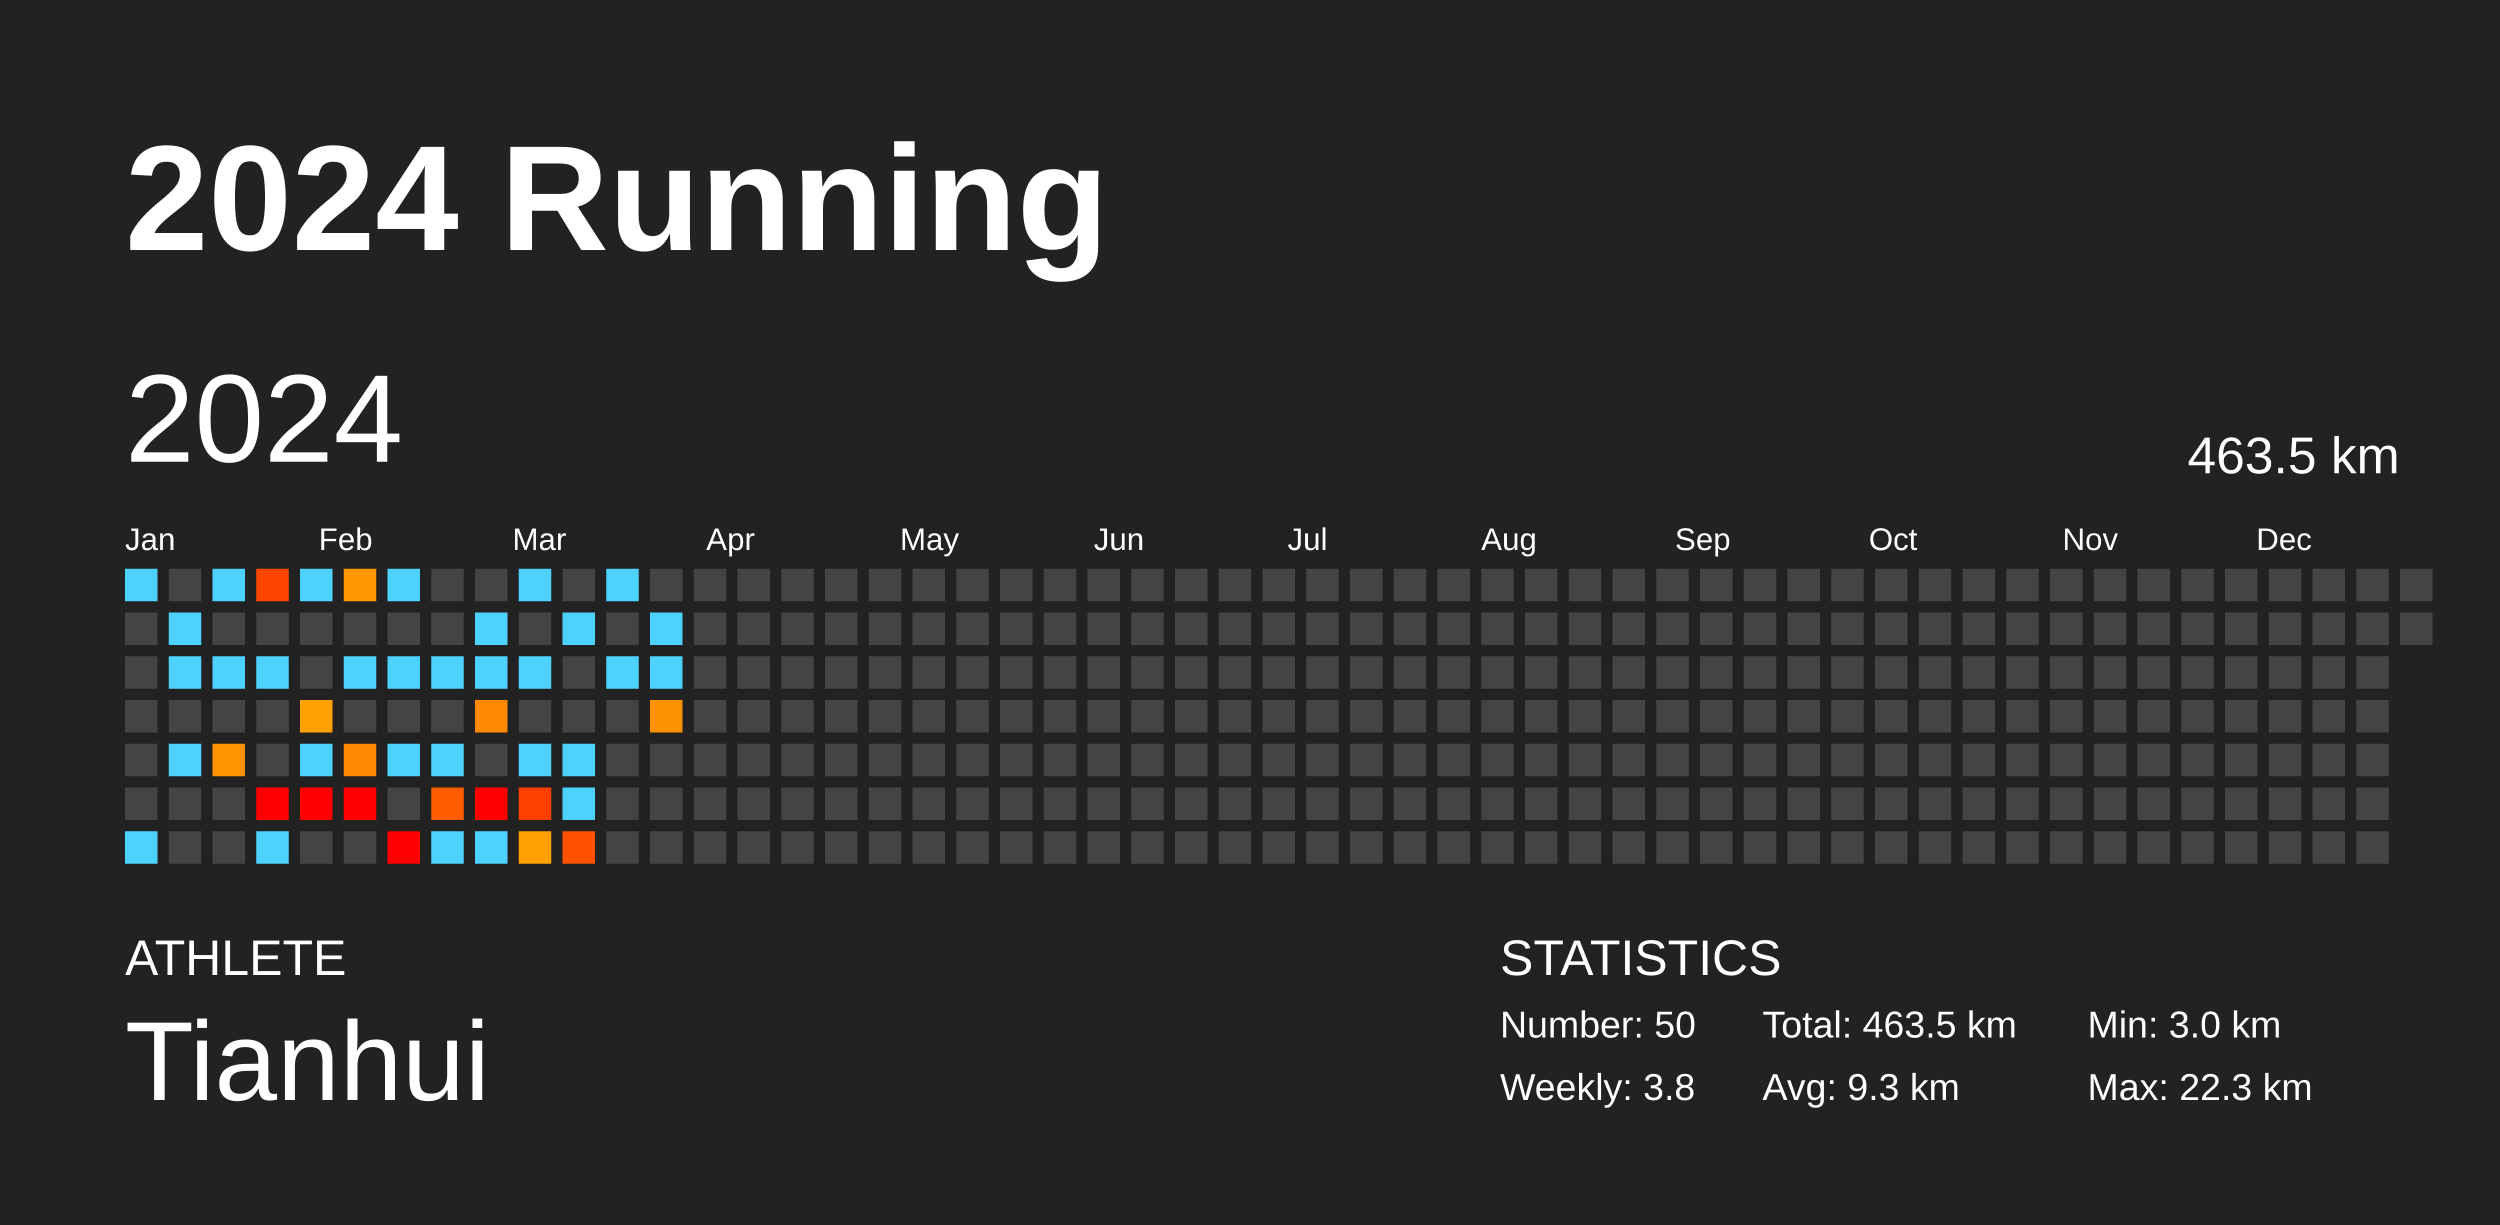
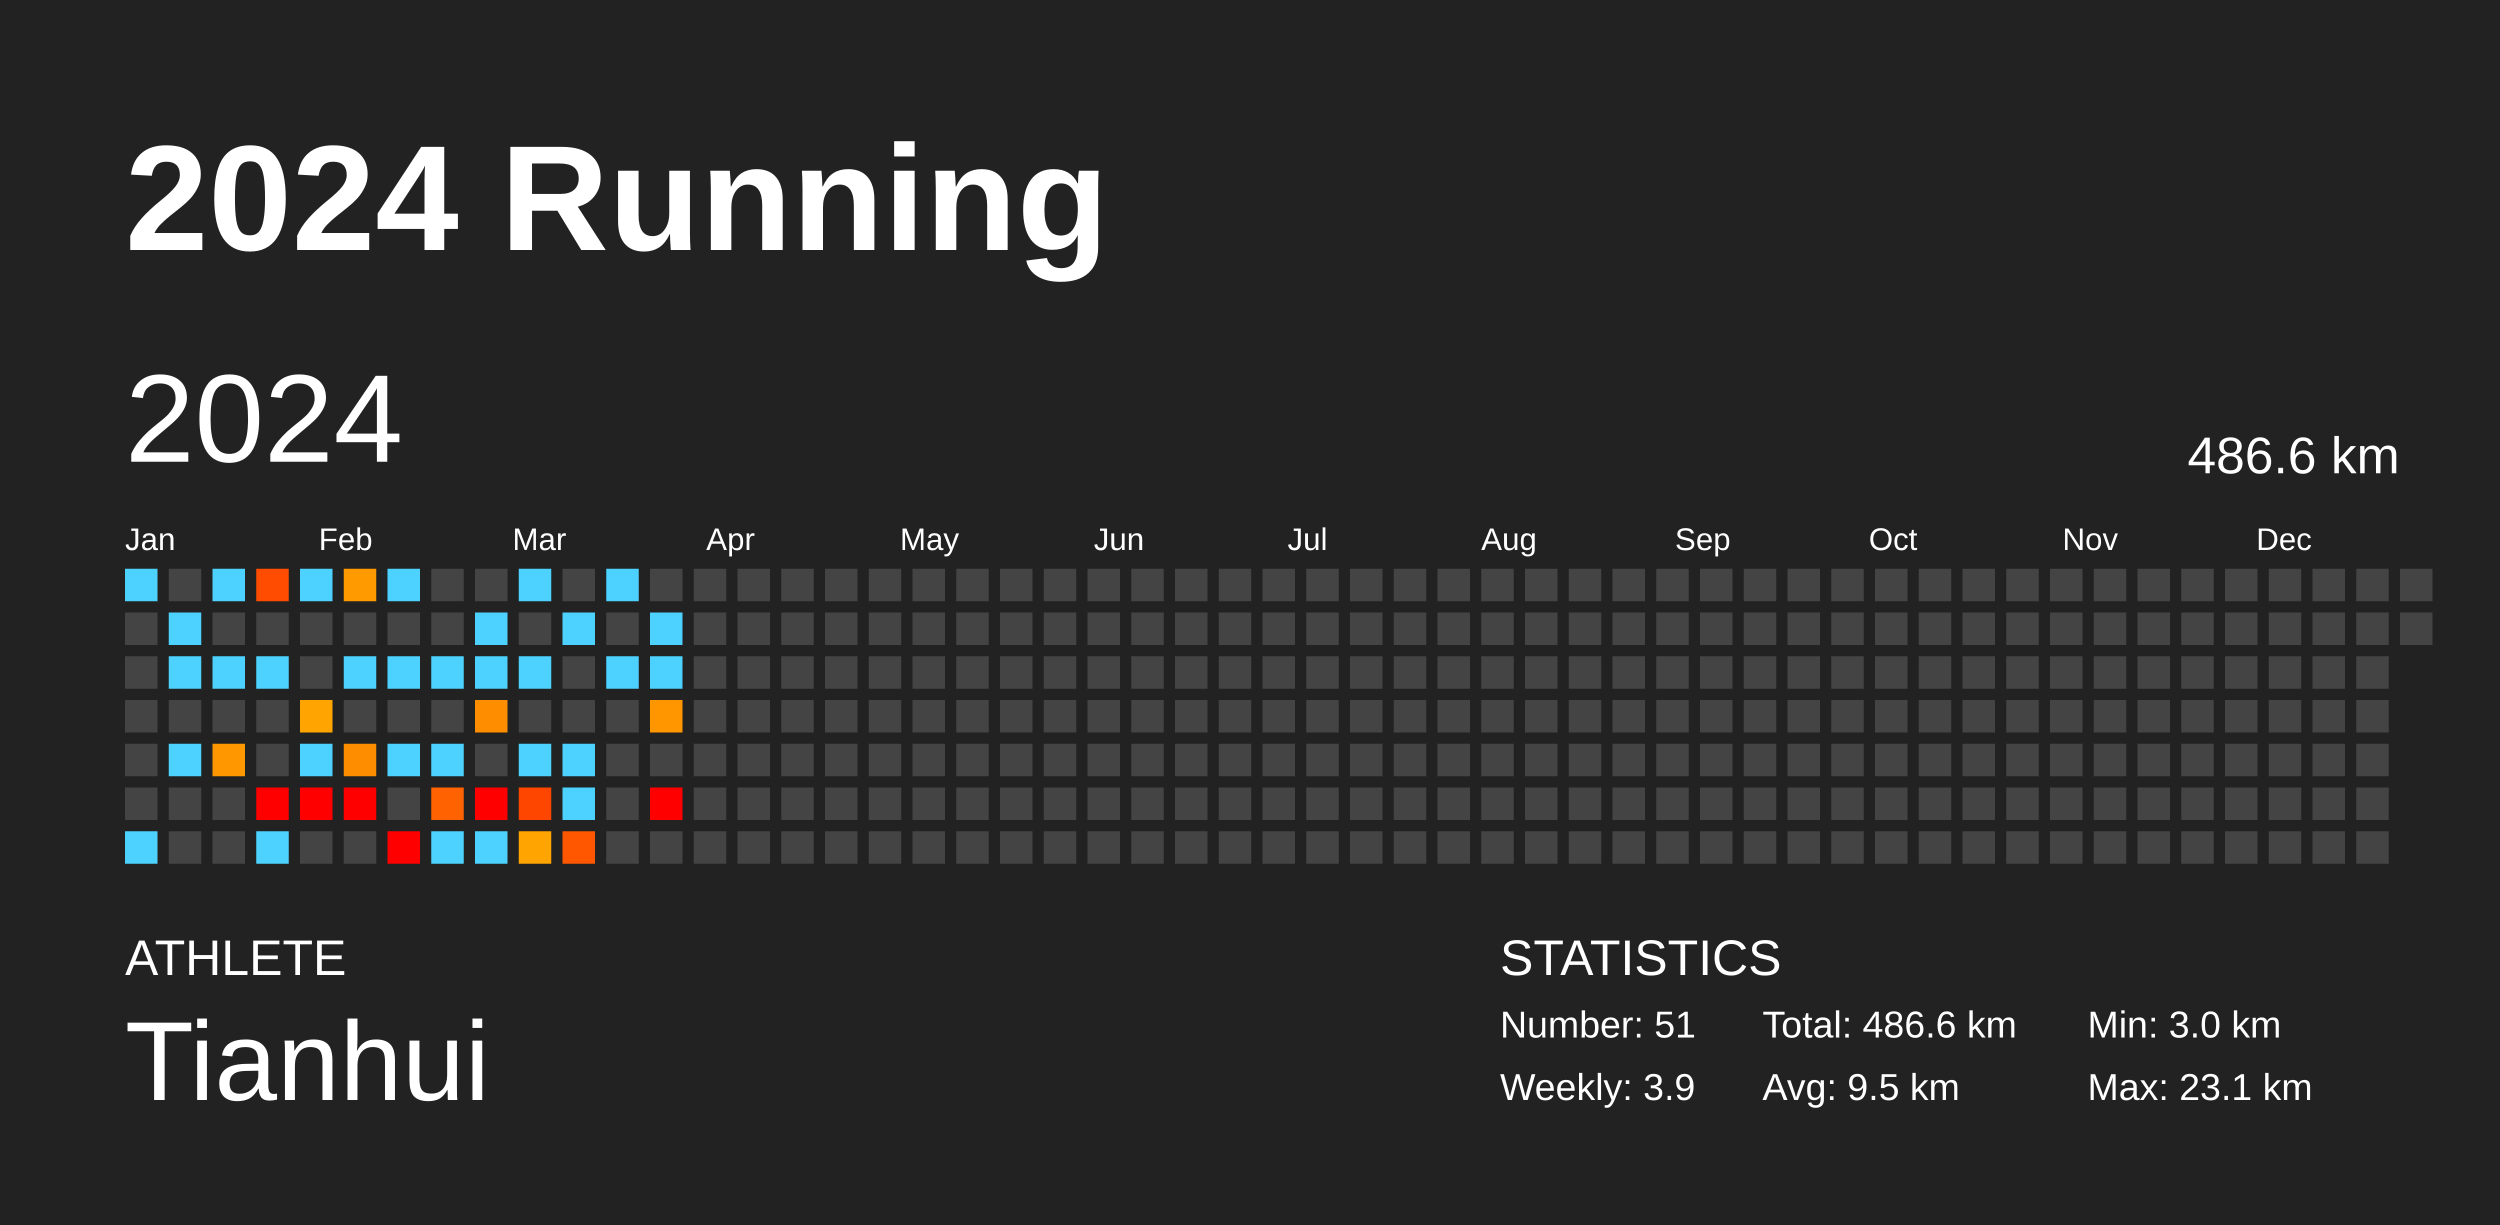
<svg xmlns="http://www.w3.org/2000/svg" baseProfile="full" height="98mm" version="1.1" viewBox="0,0,200,98" width="200mm">
  <defs />
  <rect fill="#222222" height="98" width="200" x="0" y="0" />
  <text fill="#FFFFFF" style="font-size:12px; font-family:Arial; font-weight:bold;" x="10" y="20">2024 Running</text>
  <text fill="#FFFFFF" style="font-size:4px; font-family:Arial" x="10" y="78">ATHLETE</text>
  <text fill="#FFFFFF" style="font-size:9px; font-family:Arial" x="10" y="88">Tianhui</text>
  <text fill="#FFFFFF" style="font-size:4px; font-family:Arial" x="120" y="78">STATISTICS</text>
-   <text fill="#FFFFFF" style="font-size:3px; font-family:Arial" x="120" y="83">Number: 50</text>
-   <text fill="#FFFFFF" style="font-size:3px; font-family:Arial" x="120" y="88">Weekly: 3.8</text>
-   <text fill="#FFFFFF" style="font-size:3px; font-family:Arial" x="141" y="83">Total: 463.5 km</text>
-   <text fill="#FFFFFF" style="font-size:3px; font-family:Arial" x="141" y="88">Avg: 9.3 km</text>
+   <text fill="#FFFFFF" style="font-size:3px; font-family:Arial" x="120" y="83">Number: 51</text>
+   <text fill="#FFFFFF" style="font-size:3px; font-family:Arial" x="120" y="88">Weekly: 3.9</text>
+   <text fill="#FFFFFF" style="font-size:3px; font-family:Arial" x="141" y="83">Total: 486.6 km</text>
+   <text fill="#FFFFFF" style="font-size:3px; font-family:Arial" x="141" y="88">Avg: 9.5 km</text>
  <text fill="#FFFFFF" style="font-size:3px; font-family:Arial" x="167" y="83">Min: 3.0 km</text>
-   <text fill="#FFFFFF" style="font-size:3px; font-family:Arial" x="167" y="88">Max: 22.3 km</text>
+   <text fill="#FFFFFF" style="font-size:3px; font-family:Arial" x="167" y="88">Max: 23.1 km</text>
  <text dominant-baseline="hanging" fill="#FFFFFF" style="font-size:10.0px; font-family:Arial;" x="10" y="30">2024</text>
-   <text dominant-baseline="hanging" fill="#FFFFFF" style="font-size:4.125px; font-family:Arial;" x="175" y="35">463.5 km</text>
+   <text dominant-baseline="hanging" fill="#FFFFFF" style="font-size:4.125px; font-family:Arial;" x="175" y="35">486.6 km</text>
  <text fill="#FFFFFF" style="font-size:2.5px; font-family:Arial" x="10.0" y="44">Jan</text>
  <text fill="#FFFFFF" style="font-size:2.5px; font-family:Arial" x="25.5" y="44">Feb</text>
  <text fill="#FFFFFF" style="font-size:2.5px; font-family:Arial" x="41.0" y="44">Mar</text>
  <text fill="#FFFFFF" style="font-size:2.5px; font-family:Arial" x="56.5" y="44">Apr</text>
  <text fill="#FFFFFF" style="font-size:2.5px; font-family:Arial" x="72.0" y="44">May</text>
  <text fill="#FFFFFF" style="font-size:2.5px; font-family:Arial" x="87.5" y="44">Jun</text>
  <text fill="#FFFFFF" style="font-size:2.5px; font-family:Arial" x="103.0" y="44">Jul</text>
  <text fill="#FFFFFF" style="font-size:2.5px; font-family:Arial" x="118.5" y="44">Aug</text>
  <text fill="#FFFFFF" style="font-size:2.5px; font-family:Arial" x="134.0" y="44">Sep</text>
  <text fill="#FFFFFF" style="font-size:2.5px; font-family:Arial" x="149.5" y="44">Oct</text>
  <text fill="#FFFFFF" style="font-size:2.5px; font-family:Arial" x="165.0" y="44">Nov</text>
  <text fill="#FFFFFF" style="font-size:2.5px; font-family:Arial" x="180.5" y="44">Dec</text>
  <rect fill="#4dd2ff" height="2.6" width="2.6" x="10.0" y="45.5" />
  <rect fill="#444444" height="2.6" width="2.6" x="10.0" y="49.0" />
  <rect fill="#444444" height="2.6" width="2.6" x="10.0" y="52.5" />
  <rect fill="#444444" height="2.6" width="2.6" x="10.0" y="56.0" />
  <rect fill="#444444" height="2.6" width="2.6" x="10.0" y="59.5" />
  <rect fill="#444444" height="2.6" width="2.6" x="10.0" y="63.0" />
  <rect fill="#4dd2ff" height="2.6" width="2.6" x="10.0" y="66.5" />
  <rect fill="#444444" height="2.6" width="2.6" x="13.5" y="45.5" />
  <rect fill="#4dd2ff" height="2.6" width="2.6" x="13.5" y="49.0" />
  <rect fill="#4dd2ff" height="2.6" width="2.6" x="13.5" y="52.5" />
  <rect fill="#444444" height="2.6" width="2.6" x="13.5" y="56.0" />
  <rect fill="#4dd2ff" height="2.6" width="2.6" x="13.5" y="59.5" />
  <rect fill="#444444" height="2.6" width="2.6" x="13.5" y="63.0" />
  <rect fill="#444444" height="2.6" width="2.6" x="13.5" y="66.5" />
  <rect fill="#4dd2ff" height="2.6" width="2.6" x="17.0" y="45.5" />
  <rect fill="#444444" height="2.6" width="2.6" x="17.0" y="49.0" />
  <rect fill="#4dd2ff" height="2.6" width="2.6" x="17.0" y="52.5" />
  <rect fill="#444444" height="2.6" width="2.6" x="17.0" y="56.0" />
-   <rect fill="#ff9400" height="2.6" width="2.6" x="17.0" y="59.5" />
+   <rect fill="#ff9800" height="2.6" width="2.6" x="17.0" y="59.5" />
  <rect fill="#444444" height="2.6" width="2.6" x="17.0" y="63.0" />
  <rect fill="#444444" height="2.6" width="2.6" x="17.0" y="66.5" />
-   <rect fill="#ff4600" height="2.6" width="2.6" x="20.5" y="45.5" />
+   <rect fill="#ff4c00" height="2.6" width="2.6" x="20.5" y="45.5" />
  <rect fill="#444444" height="2.6" width="2.6" x="20.5" y="49.0" />
  <rect fill="#4dd2ff" height="2.6" width="2.6" x="20.5" y="52.5" />
  <rect fill="#444444" height="2.6" width="2.6" x="20.5" y="56.0" />
  <rect fill="#444444" height="2.6" width="2.6" x="20.5" y="59.5" />
  <rect fill="red" height="2.6" width="2.6" x="20.5" y="63.0" />
  <rect fill="#4dd2ff" height="2.6" width="2.6" x="20.5" y="66.5" />
  <rect fill="#4dd2ff" height="2.6" width="2.6" x="24.0" y="45.5" />
  <rect fill="#444444" height="2.6" width="2.6" x="24.0" y="49.0" />
  <rect fill="#444444" height="2.6" width="2.6" x="24.0" y="52.5" />
-   <rect fill="#ffa100" height="2.6" width="2.6" x="24.0" y="56.0" />
+   <rect fill="#ffa400" height="2.6" width="2.6" x="24.0" y="56.0" />
  <rect fill="#4dd2ff" height="2.6" width="2.6" x="24.0" y="59.5" />
  <rect fill="red" height="2.6" width="2.6" x="24.0" y="63.0" />
  <rect fill="#444444" height="2.6" width="2.6" x="24.0" y="66.5" />
-   <rect fill="#ff9800" height="2.6" width="2.6" x="27.5" y="45.5" />
+   <rect fill="#ff9b00" height="2.6" width="2.6" x="27.5" y="45.5" />
  <rect fill="#444444" height="2.6" width="2.6" x="27.5" y="49.0" />
  <rect fill="#4dd2ff" height="2.6" width="2.6" x="27.5" y="52.5" />
  <rect fill="#444444" height="2.6" width="2.6" x="27.5" y="56.0" />
-   <rect fill="#ff8800" height="2.6" width="2.6" x="27.5" y="59.5" />
+   <rect fill="#ff8d00" height="2.6" width="2.6" x="27.5" y="59.5" />
  <rect fill="red" height="2.6" width="2.6" x="27.5" y="63.0" />
  <rect fill="#444444" height="2.6" width="2.6" x="27.5" y="66.5" />
  <rect fill="#4dd2ff" height="2.6" width="2.6" x="31.0" y="45.5" />
  <rect fill="#444444" height="2.6" width="2.6" x="31.0" y="49.0" />
  <rect fill="#4dd2ff" height="2.6" width="2.6" x="31.0" y="52.5" />
  <rect fill="#444444" height="2.6" width="2.6" x="31.0" y="56.0" />
  <rect fill="#4dd2ff" height="2.6" width="2.6" x="31.0" y="59.5" />
  <rect fill="#444444" height="2.6" width="2.6" x="31.0" y="63.0" />
  <rect fill="red" height="2.6" width="2.6" x="31.0" y="66.5" />
  <rect fill="#444444" height="2.6" width="2.6" x="34.5" y="45.5" />
  <rect fill="#444444" height="2.6" width="2.6" x="34.5" y="49.0" />
  <rect fill="#4dd2ff" height="2.6" width="2.6" x="34.5" y="52.5" />
  <rect fill="#444444" height="2.6" width="2.6" x="34.5" y="56.0" />
  <rect fill="#4dd2ff" height="2.6" width="2.6" x="34.5" y="59.5" />
-   <rect fill="#ff5c00" height="2.6" width="2.6" x="34.5" y="63.0" />
+   <rect fill="#ff6200" height="2.6" width="2.6" x="34.5" y="63.0" />
  <rect fill="#4dd2ff" height="2.6" width="2.6" x="34.5" y="66.5" />
  <rect fill="#444444" height="2.6" width="2.6" x="38.0" y="45.5" />
  <rect fill="#4dd2ff" height="2.6" width="2.6" x="38.0" y="49.0" />
  <rect fill="#4dd2ff" height="2.6" width="2.6" x="38.0" y="52.5" />
-   <rect fill="#ff8900" height="2.6" width="2.6" x="38.0" y="56.0" />
+   <rect fill="#ff8d00" height="2.6" width="2.6" x="38.0" y="56.0" />
  <rect fill="#444444" height="2.6" width="2.6" x="38.0" y="59.5" />
  <rect fill="red" height="2.6" width="2.6" x="38.0" y="63.0" />
  <rect fill="#4dd2ff" height="2.6" width="2.6" x="38.0" y="66.5" />
  <rect fill="#4dd2ff" height="2.6" width="2.6" x="41.5" y="45.5" />
  <rect fill="#444444" height="2.6" width="2.6" x="41.5" y="49.0" />
  <rect fill="#4dd2ff" height="2.6" width="2.6" x="41.5" y="52.5" />
  <rect fill="#444444" height="2.6" width="2.6" x="41.5" y="56.0" />
  <rect fill="#4dd2ff" height="2.6" width="2.6" x="41.5" y="59.5" />
-   <rect fill="#ff3f00" height="2.6" width="2.6" x="41.5" y="63.0" />
-   <rect fill="#ffa000" height="2.6" width="2.6" x="41.5" y="66.5" />
+   <rect fill="#ff4600" height="2.6" width="2.6" x="41.5" y="63.0" />
+   <rect fill="#ffa400" height="2.6" width="2.6" x="41.5" y="66.5" />
  <rect fill="#444444" height="2.6" width="2.6" x="45.0" y="45.5" />
  <rect fill="#4dd2ff" height="2.6" width="2.6" x="45.0" y="49.0" />
  <rect fill="#444444" height="2.6" width="2.6" x="45.0" y="52.5" />
  <rect fill="#444444" height="2.6" width="2.6" x="45.0" y="56.0" />
  <rect fill="#4dd2ff" height="2.6" width="2.6" x="45.0" y="59.5" />
  <rect fill="#4dd2ff" height="2.6" width="2.6" x="45.0" y="63.0" />
-   <rect fill="#ff5100" height="2.6" width="2.6" x="45.0" y="66.5" />
+   <rect fill="#ff5700" height="2.6" width="2.6" x="45.0" y="66.5" />
  <rect fill="#4dd2ff" height="2.6" width="2.6" x="48.5" y="45.5" />
  <rect fill="#444444" height="2.6" width="2.6" x="48.5" y="49.0" />
  <rect fill="#4dd2ff" height="2.6" width="2.6" x="48.5" y="52.5" />
  <rect fill="#444444" height="2.6" width="2.6" x="48.5" y="56.0" />
  <rect fill="#444444" height="2.6" width="2.6" x="48.5" y="59.5" />
  <rect fill="#444444" height="2.6" width="2.6" x="48.5" y="63.0" />
  <rect fill="#444444" height="2.6" width="2.6" x="48.5" y="66.5" />
  <rect fill="#444444" height="2.6" width="2.6" x="52.0" y="45.5" />
  <rect fill="#4dd2ff" height="2.6" width="2.6" x="52.0" y="49.0" />
  <rect fill="#4dd2ff" height="2.6" width="2.6" x="52.0" y="52.5" />
-   <rect fill="#ff9200" height="2.6" width="2.6" x="52.0" y="56.0" />
+   <rect fill="#ff9600" height="2.6" width="2.6" x="52.0" y="56.0" />
  <rect fill="#444444" height="2.6" width="2.6" x="52.0" y="59.5" />
-   <rect fill="#444444" height="2.6" width="2.6" x="52.0" y="63.0" />
+   <rect fill="red" height="2.6" width="2.6" x="52.0" y="63.0" />
  <rect fill="#444444" height="2.6" width="2.6" x="52.0" y="66.5" />
  <rect fill="#444444" height="2.6" width="2.6" x="55.5" y="45.5" />
  <rect fill="#444444" height="2.6" width="2.6" x="55.5" y="49.0" />
  <rect fill="#444444" height="2.6" width="2.6" x="55.5" y="52.5" />
  <rect fill="#444444" height="2.6" width="2.6" x="55.5" y="56.0" />
  <rect fill="#444444" height="2.6" width="2.6" x="55.5" y="59.5" />
  <rect fill="#444444" height="2.6" width="2.6" x="55.5" y="63.0" />
  <rect fill="#444444" height="2.6" width="2.6" x="55.5" y="66.5" />
  <rect fill="#444444" height="2.6" width="2.6" x="59.0" y="45.5" />
  <rect fill="#444444" height="2.6" width="2.6" x="59.0" y="49.0" />
  <rect fill="#444444" height="2.6" width="2.6" x="59.0" y="52.5" />
  <rect fill="#444444" height="2.6" width="2.6" x="59.0" y="56.0" />
  <rect fill="#444444" height="2.6" width="2.6" x="59.0" y="59.5" />
  <rect fill="#444444" height="2.6" width="2.6" x="59.0" y="63.0" />
  <rect fill="#444444" height="2.6" width="2.6" x="59.0" y="66.5" />
  <rect fill="#444444" height="2.6" width="2.6" x="62.5" y="45.5" />
  <rect fill="#444444" height="2.6" width="2.6" x="62.5" y="49.0" />
  <rect fill="#444444" height="2.6" width="2.6" x="62.5" y="52.5" />
  <rect fill="#444444" height="2.6" width="2.6" x="62.5" y="56.0" />
  <rect fill="#444444" height="2.6" width="2.6" x="62.5" y="59.5" />
  <rect fill="#444444" height="2.6" width="2.6" x="62.5" y="63.0" />
  <rect fill="#444444" height="2.6" width="2.6" x="62.5" y="66.5" />
  <rect fill="#444444" height="2.6" width="2.6" x="66.0" y="45.5" />
  <rect fill="#444444" height="2.6" width="2.6" x="66.0" y="49.0" />
  <rect fill="#444444" height="2.6" width="2.6" x="66.0" y="52.5" />
  <rect fill="#444444" height="2.6" width="2.6" x="66.0" y="56.0" />
  <rect fill="#444444" height="2.6" width="2.6" x="66.0" y="59.5" />
  <rect fill="#444444" height="2.6" width="2.6" x="66.0" y="63.0" />
  <rect fill="#444444" height="2.6" width="2.6" x="66.0" y="66.5" />
  <rect fill="#444444" height="2.6" width="2.6" x="69.5" y="45.5" />
  <rect fill="#444444" height="2.6" width="2.6" x="69.5" y="49.0" />
  <rect fill="#444444" height="2.6" width="2.6" x="69.5" y="52.5" />
  <rect fill="#444444" height="2.6" width="2.6" x="69.5" y="56.0" />
  <rect fill="#444444" height="2.6" width="2.6" x="69.5" y="59.5" />
  <rect fill="#444444" height="2.6" width="2.6" x="69.5" y="63.0" />
  <rect fill="#444444" height="2.6" width="2.6" x="69.5" y="66.5" />
  <rect fill="#444444" height="2.6" width="2.6" x="73.0" y="45.5" />
  <rect fill="#444444" height="2.6" width="2.6" x="73.0" y="49.0" />
  <rect fill="#444444" height="2.6" width="2.6" x="73.0" y="52.5" />
  <rect fill="#444444" height="2.6" width="2.6" x="73.0" y="56.0" />
  <rect fill="#444444" height="2.6" width="2.6" x="73.0" y="59.5" />
  <rect fill="#444444" height="2.6" width="2.6" x="73.0" y="63.0" />
  <rect fill="#444444" height="2.6" width="2.6" x="73.0" y="66.5" />
  <rect fill="#444444" height="2.6" width="2.6" x="76.5" y="45.5" />
  <rect fill="#444444" height="2.6" width="2.6" x="76.5" y="49.0" />
  <rect fill="#444444" height="2.6" width="2.6" x="76.5" y="52.5" />
  <rect fill="#444444" height="2.6" width="2.6" x="76.5" y="56.0" />
  <rect fill="#444444" height="2.6" width="2.6" x="76.5" y="59.5" />
  <rect fill="#444444" height="2.6" width="2.6" x="76.5" y="63.0" />
  <rect fill="#444444" height="2.6" width="2.6" x="76.5" y="66.5" />
  <rect fill="#444444" height="2.6" width="2.6" x="80.0" y="45.5" />
  <rect fill="#444444" height="2.6" width="2.6" x="80.0" y="49.0" />
  <rect fill="#444444" height="2.6" width="2.6" x="80.0" y="52.5" />
  <rect fill="#444444" height="2.6" width="2.6" x="80.0" y="56.0" />
  <rect fill="#444444" height="2.6" width="2.6" x="80.0" y="59.5" />
  <rect fill="#444444" height="2.6" width="2.6" x="80.0" y="63.0" />
  <rect fill="#444444" height="2.6" width="2.6" x="80.0" y="66.5" />
  <rect fill="#444444" height="2.6" width="2.6" x="83.5" y="45.5" />
  <rect fill="#444444" height="2.6" width="2.6" x="83.5" y="49.0" />
  <rect fill="#444444" height="2.6" width="2.6" x="83.5" y="52.5" />
  <rect fill="#444444" height="2.6" width="2.6" x="83.5" y="56.0" />
  <rect fill="#444444" height="2.6" width="2.6" x="83.5" y="59.5" />
  <rect fill="#444444" height="2.6" width="2.6" x="83.5" y="63.0" />
  <rect fill="#444444" height="2.6" width="2.6" x="83.5" y="66.5" />
  <rect fill="#444444" height="2.6" width="2.6" x="87.0" y="45.5" />
  <rect fill="#444444" height="2.6" width="2.6" x="87.0" y="49.0" />
  <rect fill="#444444" height="2.6" width="2.6" x="87.0" y="52.5" />
  <rect fill="#444444" height="2.6" width="2.6" x="87.0" y="56.0" />
  <rect fill="#444444" height="2.6" width="2.6" x="87.0" y="59.5" />
  <rect fill="#444444" height="2.6" width="2.6" x="87.0" y="63.0" />
  <rect fill="#444444" height="2.6" width="2.6" x="87.0" y="66.5" />
  <rect fill="#444444" height="2.6" width="2.6" x="90.5" y="45.5" />
  <rect fill="#444444" height="2.6" width="2.6" x="90.5" y="49.0" />
  <rect fill="#444444" height="2.6" width="2.6" x="90.5" y="52.5" />
  <rect fill="#444444" height="2.6" width="2.6" x="90.5" y="56.0" />
  <rect fill="#444444" height="2.6" width="2.6" x="90.5" y="59.5" />
  <rect fill="#444444" height="2.6" width="2.6" x="90.5" y="63.0" />
  <rect fill="#444444" height="2.6" width="2.6" x="90.5" y="66.5" />
  <rect fill="#444444" height="2.6" width="2.6" x="94.0" y="45.5" />
  <rect fill="#444444" height="2.6" width="2.6" x="94.0" y="49.0" />
  <rect fill="#444444" height="2.6" width="2.6" x="94.0" y="52.5" />
  <rect fill="#444444" height="2.6" width="2.6" x="94.0" y="56.0" />
  <rect fill="#444444" height="2.6" width="2.6" x="94.0" y="59.5" />
  <rect fill="#444444" height="2.6" width="2.6" x="94.0" y="63.0" />
  <rect fill="#444444" height="2.6" width="2.6" x="94.0" y="66.5" />
  <rect fill="#444444" height="2.6" width="2.6" x="97.5" y="45.5" />
  <rect fill="#444444" height="2.6" width="2.6" x="97.5" y="49.0" />
  <rect fill="#444444" height="2.6" width="2.6" x="97.5" y="52.5" />
  <rect fill="#444444" height="2.6" width="2.6" x="97.5" y="56.0" />
  <rect fill="#444444" height="2.6" width="2.6" x="97.5" y="59.5" />
  <rect fill="#444444" height="2.6" width="2.6" x="97.5" y="63.0" />
  <rect fill="#444444" height="2.6" width="2.6" x="97.5" y="66.5" />
  <rect fill="#444444" height="2.6" width="2.6" x="101.0" y="45.5" />
  <rect fill="#444444" height="2.6" width="2.6" x="101.0" y="49.0" />
  <rect fill="#444444" height="2.6" width="2.6" x="101.0" y="52.5" />
  <rect fill="#444444" height="2.6" width="2.6" x="101.0" y="56.0" />
  <rect fill="#444444" height="2.6" width="2.6" x="101.0" y="59.5" />
  <rect fill="#444444" height="2.6" width="2.6" x="101.0" y="63.0" />
  <rect fill="#444444" height="2.6" width="2.6" x="101.0" y="66.5" />
  <rect fill="#444444" height="2.6" width="2.6" x="104.5" y="45.5" />
  <rect fill="#444444" height="2.6" width="2.6" x="104.5" y="49.0" />
  <rect fill="#444444" height="2.6" width="2.6" x="104.5" y="52.5" />
  <rect fill="#444444" height="2.6" width="2.6" x="104.5" y="56.0" />
  <rect fill="#444444" height="2.6" width="2.6" x="104.5" y="59.5" />
  <rect fill="#444444" height="2.6" width="2.6" x="104.5" y="63.0" />
  <rect fill="#444444" height="2.6" width="2.6" x="104.5" y="66.5" />
  <rect fill="#444444" height="2.6" width="2.6" x="108.0" y="45.5" />
  <rect fill="#444444" height="2.6" width="2.6" x="108.0" y="49.0" />
  <rect fill="#444444" height="2.6" width="2.6" x="108.0" y="52.5" />
  <rect fill="#444444" height="2.6" width="2.6" x="108.0" y="56.0" />
  <rect fill="#444444" height="2.6" width="2.6" x="108.0" y="59.5" />
  <rect fill="#444444" height="2.6" width="2.6" x="108.0" y="63.0" />
  <rect fill="#444444" height="2.6" width="2.6" x="108.0" y="66.5" />
  <rect fill="#444444" height="2.6" width="2.6" x="111.5" y="45.5" />
  <rect fill="#444444" height="2.6" width="2.6" x="111.5" y="49.0" />
  <rect fill="#444444" height="2.6" width="2.6" x="111.5" y="52.5" />
  <rect fill="#444444" height="2.6" width="2.6" x="111.5" y="56.0" />
  <rect fill="#444444" height="2.6" width="2.6" x="111.5" y="59.5" />
  <rect fill="#444444" height="2.6" width="2.6" x="111.5" y="63.0" />
  <rect fill="#444444" height="2.6" width="2.6" x="111.5" y="66.5" />
  <rect fill="#444444" height="2.6" width="2.6" x="115.0" y="45.5" />
  <rect fill="#444444" height="2.6" width="2.6" x="115.0" y="49.0" />
  <rect fill="#444444" height="2.6" width="2.6" x="115.0" y="52.5" />
  <rect fill="#444444" height="2.6" width="2.6" x="115.0" y="56.0" />
  <rect fill="#444444" height="2.6" width="2.6" x="115.0" y="59.5" />
  <rect fill="#444444" height="2.6" width="2.6" x="115.0" y="63.0" />
  <rect fill="#444444" height="2.6" width="2.6" x="115.0" y="66.5" />
  <rect fill="#444444" height="2.6" width="2.6" x="118.5" y="45.5" />
  <rect fill="#444444" height="2.6" width="2.6" x="118.5" y="49.0" />
  <rect fill="#444444" height="2.6" width="2.6" x="118.5" y="52.5" />
  <rect fill="#444444" height="2.6" width="2.6" x="118.5" y="56.0" />
  <rect fill="#444444" height="2.6" width="2.6" x="118.5" y="59.5" />
  <rect fill="#444444" height="2.6" width="2.6" x="118.5" y="63.0" />
  <rect fill="#444444" height="2.6" width="2.6" x="118.5" y="66.5" />
  <rect fill="#444444" height="2.6" width="2.6" x="122.0" y="45.5" />
  <rect fill="#444444" height="2.6" width="2.6" x="122.0" y="49.0" />
  <rect fill="#444444" height="2.6" width="2.6" x="122.0" y="52.5" />
  <rect fill="#444444" height="2.6" width="2.6" x="122.0" y="56.0" />
  <rect fill="#444444" height="2.6" width="2.6" x="122.0" y="59.5" />
  <rect fill="#444444" height="2.6" width="2.6" x="122.0" y="63.0" />
  <rect fill="#444444" height="2.6" width="2.6" x="122.0" y="66.5" />
  <rect fill="#444444" height="2.6" width="2.6" x="125.5" y="45.5" />
  <rect fill="#444444" height="2.6" width="2.6" x="125.5" y="49.0" />
  <rect fill="#444444" height="2.6" width="2.6" x="125.5" y="52.5" />
  <rect fill="#444444" height="2.6" width="2.6" x="125.5" y="56.0" />
  <rect fill="#444444" height="2.6" width="2.6" x="125.5" y="59.5" />
  <rect fill="#444444" height="2.6" width="2.6" x="125.5" y="63.0" />
  <rect fill="#444444" height="2.6" width="2.6" x="125.5" y="66.5" />
  <rect fill="#444444" height="2.6" width="2.6" x="129.0" y="45.5" />
  <rect fill="#444444" height="2.6" width="2.6" x="129.0" y="49.0" />
  <rect fill="#444444" height="2.6" width="2.6" x="129.0" y="52.5" />
  <rect fill="#444444" height="2.6" width="2.6" x="129.0" y="56.0" />
  <rect fill="#444444" height="2.6" width="2.6" x="129.0" y="59.5" />
  <rect fill="#444444" height="2.6" width="2.6" x="129.0" y="63.0" />
  <rect fill="#444444" height="2.6" width="2.6" x="129.0" y="66.5" />
  <rect fill="#444444" height="2.6" width="2.6" x="132.5" y="45.5" />
  <rect fill="#444444" height="2.6" width="2.6" x="132.5" y="49.0" />
  <rect fill="#444444" height="2.6" width="2.6" x="132.5" y="52.5" />
  <rect fill="#444444" height="2.6" width="2.6" x="132.5" y="56.0" />
  <rect fill="#444444" height="2.6" width="2.6" x="132.5" y="59.5" />
  <rect fill="#444444" height="2.6" width="2.6" x="132.5" y="63.0" />
  <rect fill="#444444" height="2.6" width="2.6" x="132.5" y="66.5" />
  <rect fill="#444444" height="2.6" width="2.6" x="136.0" y="45.5" />
  <rect fill="#444444" height="2.6" width="2.6" x="136.0" y="49.0" />
  <rect fill="#444444" height="2.6" width="2.6" x="136.0" y="52.5" />
  <rect fill="#444444" height="2.6" width="2.6" x="136.0" y="56.0" />
  <rect fill="#444444" height="2.6" width="2.6" x="136.0" y="59.5" />
  <rect fill="#444444" height="2.6" width="2.6" x="136.0" y="63.0" />
  <rect fill="#444444" height="2.6" width="2.6" x="136.0" y="66.5" />
  <rect fill="#444444" height="2.6" width="2.6" x="139.5" y="45.5" />
  <rect fill="#444444" height="2.6" width="2.6" x="139.5" y="49.0" />
  <rect fill="#444444" height="2.6" width="2.6" x="139.5" y="52.5" />
  <rect fill="#444444" height="2.6" width="2.6" x="139.5" y="56.0" />
  <rect fill="#444444" height="2.6" width="2.6" x="139.5" y="59.5" />
  <rect fill="#444444" height="2.6" width="2.6" x="139.5" y="63.0" />
  <rect fill="#444444" height="2.6" width="2.6" x="139.5" y="66.5" />
  <rect fill="#444444" height="2.6" width="2.6" x="143.0" y="45.5" />
  <rect fill="#444444" height="2.6" width="2.6" x="143.0" y="49.0" />
  <rect fill="#444444" height="2.6" width="2.6" x="143.0" y="52.5" />
  <rect fill="#444444" height="2.6" width="2.6" x="143.0" y="56.0" />
  <rect fill="#444444" height="2.6" width="2.6" x="143.0" y="59.5" />
  <rect fill="#444444" height="2.6" width="2.6" x="143.0" y="63.0" />
  <rect fill="#444444" height="2.6" width="2.6" x="143.0" y="66.5" />
  <rect fill="#444444" height="2.6" width="2.6" x="146.5" y="45.5" />
  <rect fill="#444444" height="2.6" width="2.6" x="146.5" y="49.0" />
  <rect fill="#444444" height="2.6" width="2.6" x="146.5" y="52.5" />
  <rect fill="#444444" height="2.6" width="2.6" x="146.5" y="56.0" />
  <rect fill="#444444" height="2.6" width="2.6" x="146.5" y="59.5" />
  <rect fill="#444444" height="2.6" width="2.6" x="146.5" y="63.0" />
  <rect fill="#444444" height="2.6" width="2.6" x="146.5" y="66.5" />
  <rect fill="#444444" height="2.6" width="2.6" x="150.0" y="45.5" />
  <rect fill="#444444" height="2.6" width="2.6" x="150.0" y="49.0" />
  <rect fill="#444444" height="2.6" width="2.6" x="150.0" y="52.5" />
  <rect fill="#444444" height="2.6" width="2.6" x="150.0" y="56.0" />
  <rect fill="#444444" height="2.6" width="2.6" x="150.0" y="59.5" />
  <rect fill="#444444" height="2.6" width="2.6" x="150.0" y="63.0" />
  <rect fill="#444444" height="2.6" width="2.6" x="150.0" y="66.5" />
  <rect fill="#444444" height="2.6" width="2.6" x="153.5" y="45.5" />
  <rect fill="#444444" height="2.6" width="2.6" x="153.5" y="49.0" />
  <rect fill="#444444" height="2.6" width="2.6" x="153.5" y="52.5" />
  <rect fill="#444444" height="2.6" width="2.6" x="153.5" y="56.0" />
  <rect fill="#444444" height="2.6" width="2.6" x="153.5" y="59.5" />
  <rect fill="#444444" height="2.6" width="2.6" x="153.5" y="63.0" />
  <rect fill="#444444" height="2.6" width="2.6" x="153.5" y="66.5" />
  <rect fill="#444444" height="2.6" width="2.6" x="157.0" y="45.5" />
  <rect fill="#444444" height="2.6" width="2.6" x="157.0" y="49.0" />
  <rect fill="#444444" height="2.6" width="2.6" x="157.0" y="52.5" />
  <rect fill="#444444" height="2.6" width="2.6" x="157.0" y="56.0" />
  <rect fill="#444444" height="2.6" width="2.6" x="157.0" y="59.5" />
  <rect fill="#444444" height="2.6" width="2.6" x="157.0" y="63.0" />
  <rect fill="#444444" height="2.6" width="2.6" x="157.0" y="66.5" />
  <rect fill="#444444" height="2.6" width="2.6" x="160.5" y="45.5" />
  <rect fill="#444444" height="2.6" width="2.6" x="160.5" y="49.0" />
  <rect fill="#444444" height="2.6" width="2.6" x="160.5" y="52.5" />
  <rect fill="#444444" height="2.6" width="2.6" x="160.5" y="56.0" />
  <rect fill="#444444" height="2.6" width="2.6" x="160.5" y="59.5" />
  <rect fill="#444444" height="2.6" width="2.6" x="160.5" y="63.0" />
  <rect fill="#444444" height="2.6" width="2.6" x="160.5" y="66.5" />
  <rect fill="#444444" height="2.6" width="2.6" x="164.0" y="45.5" />
  <rect fill="#444444" height="2.6" width="2.6" x="164.0" y="49.0" />
  <rect fill="#444444" height="2.6" width="2.6" x="164.0" y="52.5" />
  <rect fill="#444444" height="2.6" width="2.6" x="164.0" y="56.0" />
  <rect fill="#444444" height="2.6" width="2.6" x="164.0" y="59.5" />
  <rect fill="#444444" height="2.6" width="2.6" x="164.0" y="63.0" />
  <rect fill="#444444" height="2.6" width="2.6" x="164.0" y="66.5" />
  <rect fill="#444444" height="2.6" width="2.6" x="167.5" y="45.5" />
  <rect fill="#444444" height="2.6" width="2.6" x="167.5" y="49.0" />
  <rect fill="#444444" height="2.6" width="2.6" x="167.5" y="52.5" />
  <rect fill="#444444" height="2.6" width="2.6" x="167.5" y="56.0" />
  <rect fill="#444444" height="2.6" width="2.6" x="167.5" y="59.5" />
  <rect fill="#444444" height="2.6" width="2.6" x="167.5" y="63.0" />
  <rect fill="#444444" height="2.6" width="2.6" x="167.5" y="66.5" />
  <rect fill="#444444" height="2.6" width="2.6" x="171.0" y="45.5" />
  <rect fill="#444444" height="2.6" width="2.6" x="171.0" y="49.0" />
  <rect fill="#444444" height="2.6" width="2.6" x="171.0" y="52.5" />
  <rect fill="#444444" height="2.6" width="2.6" x="171.0" y="56.0" />
  <rect fill="#444444" height="2.6" width="2.6" x="171.0" y="59.5" />
  <rect fill="#444444" height="2.6" width="2.6" x="171.0" y="63.0" />
  <rect fill="#444444" height="2.6" width="2.6" x="171.0" y="66.5" />
  <rect fill="#444444" height="2.6" width="2.6" x="174.5" y="45.5" />
  <rect fill="#444444" height="2.6" width="2.6" x="174.5" y="49.0" />
  <rect fill="#444444" height="2.6" width="2.6" x="174.5" y="52.5" />
  <rect fill="#444444" height="2.6" width="2.6" x="174.5" y="56.0" />
  <rect fill="#444444" height="2.6" width="2.6" x="174.5" y="59.5" />
  <rect fill="#444444" height="2.6" width="2.6" x="174.5" y="63.0" />
  <rect fill="#444444" height="2.6" width="2.6" x="174.5" y="66.5" />
  <rect fill="#444444" height="2.6" width="2.6" x="178.0" y="45.5" />
  <rect fill="#444444" height="2.6" width="2.6" x="178.0" y="49.0" />
  <rect fill="#444444" height="2.6" width="2.6" x="178.0" y="52.5" />
  <rect fill="#444444" height="2.6" width="2.6" x="178.0" y="56.0" />
  <rect fill="#444444" height="2.6" width="2.6" x="178.0" y="59.5" />
  <rect fill="#444444" height="2.6" width="2.6" x="178.0" y="63.0" />
  <rect fill="#444444" height="2.6" width="2.6" x="178.0" y="66.5" />
  <rect fill="#444444" height="2.6" width="2.6" x="181.5" y="45.5" />
  <rect fill="#444444" height="2.6" width="2.6" x="181.5" y="49.0" />
  <rect fill="#444444" height="2.6" width="2.6" x="181.5" y="52.5" />
  <rect fill="#444444" height="2.6" width="2.6" x="181.5" y="56.0" />
  <rect fill="#444444" height="2.6" width="2.6" x="181.5" y="59.5" />
  <rect fill="#444444" height="2.6" width="2.6" x="181.5" y="63.0" />
  <rect fill="#444444" height="2.6" width="2.6" x="181.5" y="66.5" />
  <rect fill="#444444" height="2.6" width="2.6" x="185.0" y="45.5" />
  <rect fill="#444444" height="2.6" width="2.6" x="185.0" y="49.0" />
  <rect fill="#444444" height="2.6" width="2.6" x="185.0" y="52.5" />
  <rect fill="#444444" height="2.6" width="2.6" x="185.0" y="56.0" />
  <rect fill="#444444" height="2.6" width="2.6" x="185.0" y="59.5" />
  <rect fill="#444444" height="2.6" width="2.6" x="185.0" y="63.0" />
  <rect fill="#444444" height="2.6" width="2.6" x="185.0" y="66.5" />
  <rect fill="#444444" height="2.6" width="2.6" x="188.5" y="45.5" />
  <rect fill="#444444" height="2.6" width="2.6" x="188.5" y="49.0" />
  <rect fill="#444444" height="2.6" width="2.6" x="188.5" y="52.5" />
  <rect fill="#444444" height="2.6" width="2.6" x="188.5" y="56.0" />
  <rect fill="#444444" height="2.6" width="2.6" x="188.5" y="59.5" />
  <rect fill="#444444" height="2.6" width="2.6" x="188.5" y="63.0" />
  <rect fill="#444444" height="2.6" width="2.6" x="188.5" y="66.5" />
  <rect fill="#444444" height="2.6" width="2.6" x="192.0" y="45.5" />
  <rect fill="#444444" height="2.6" width="2.6" x="192.0" y="49.0" />
</svg>
